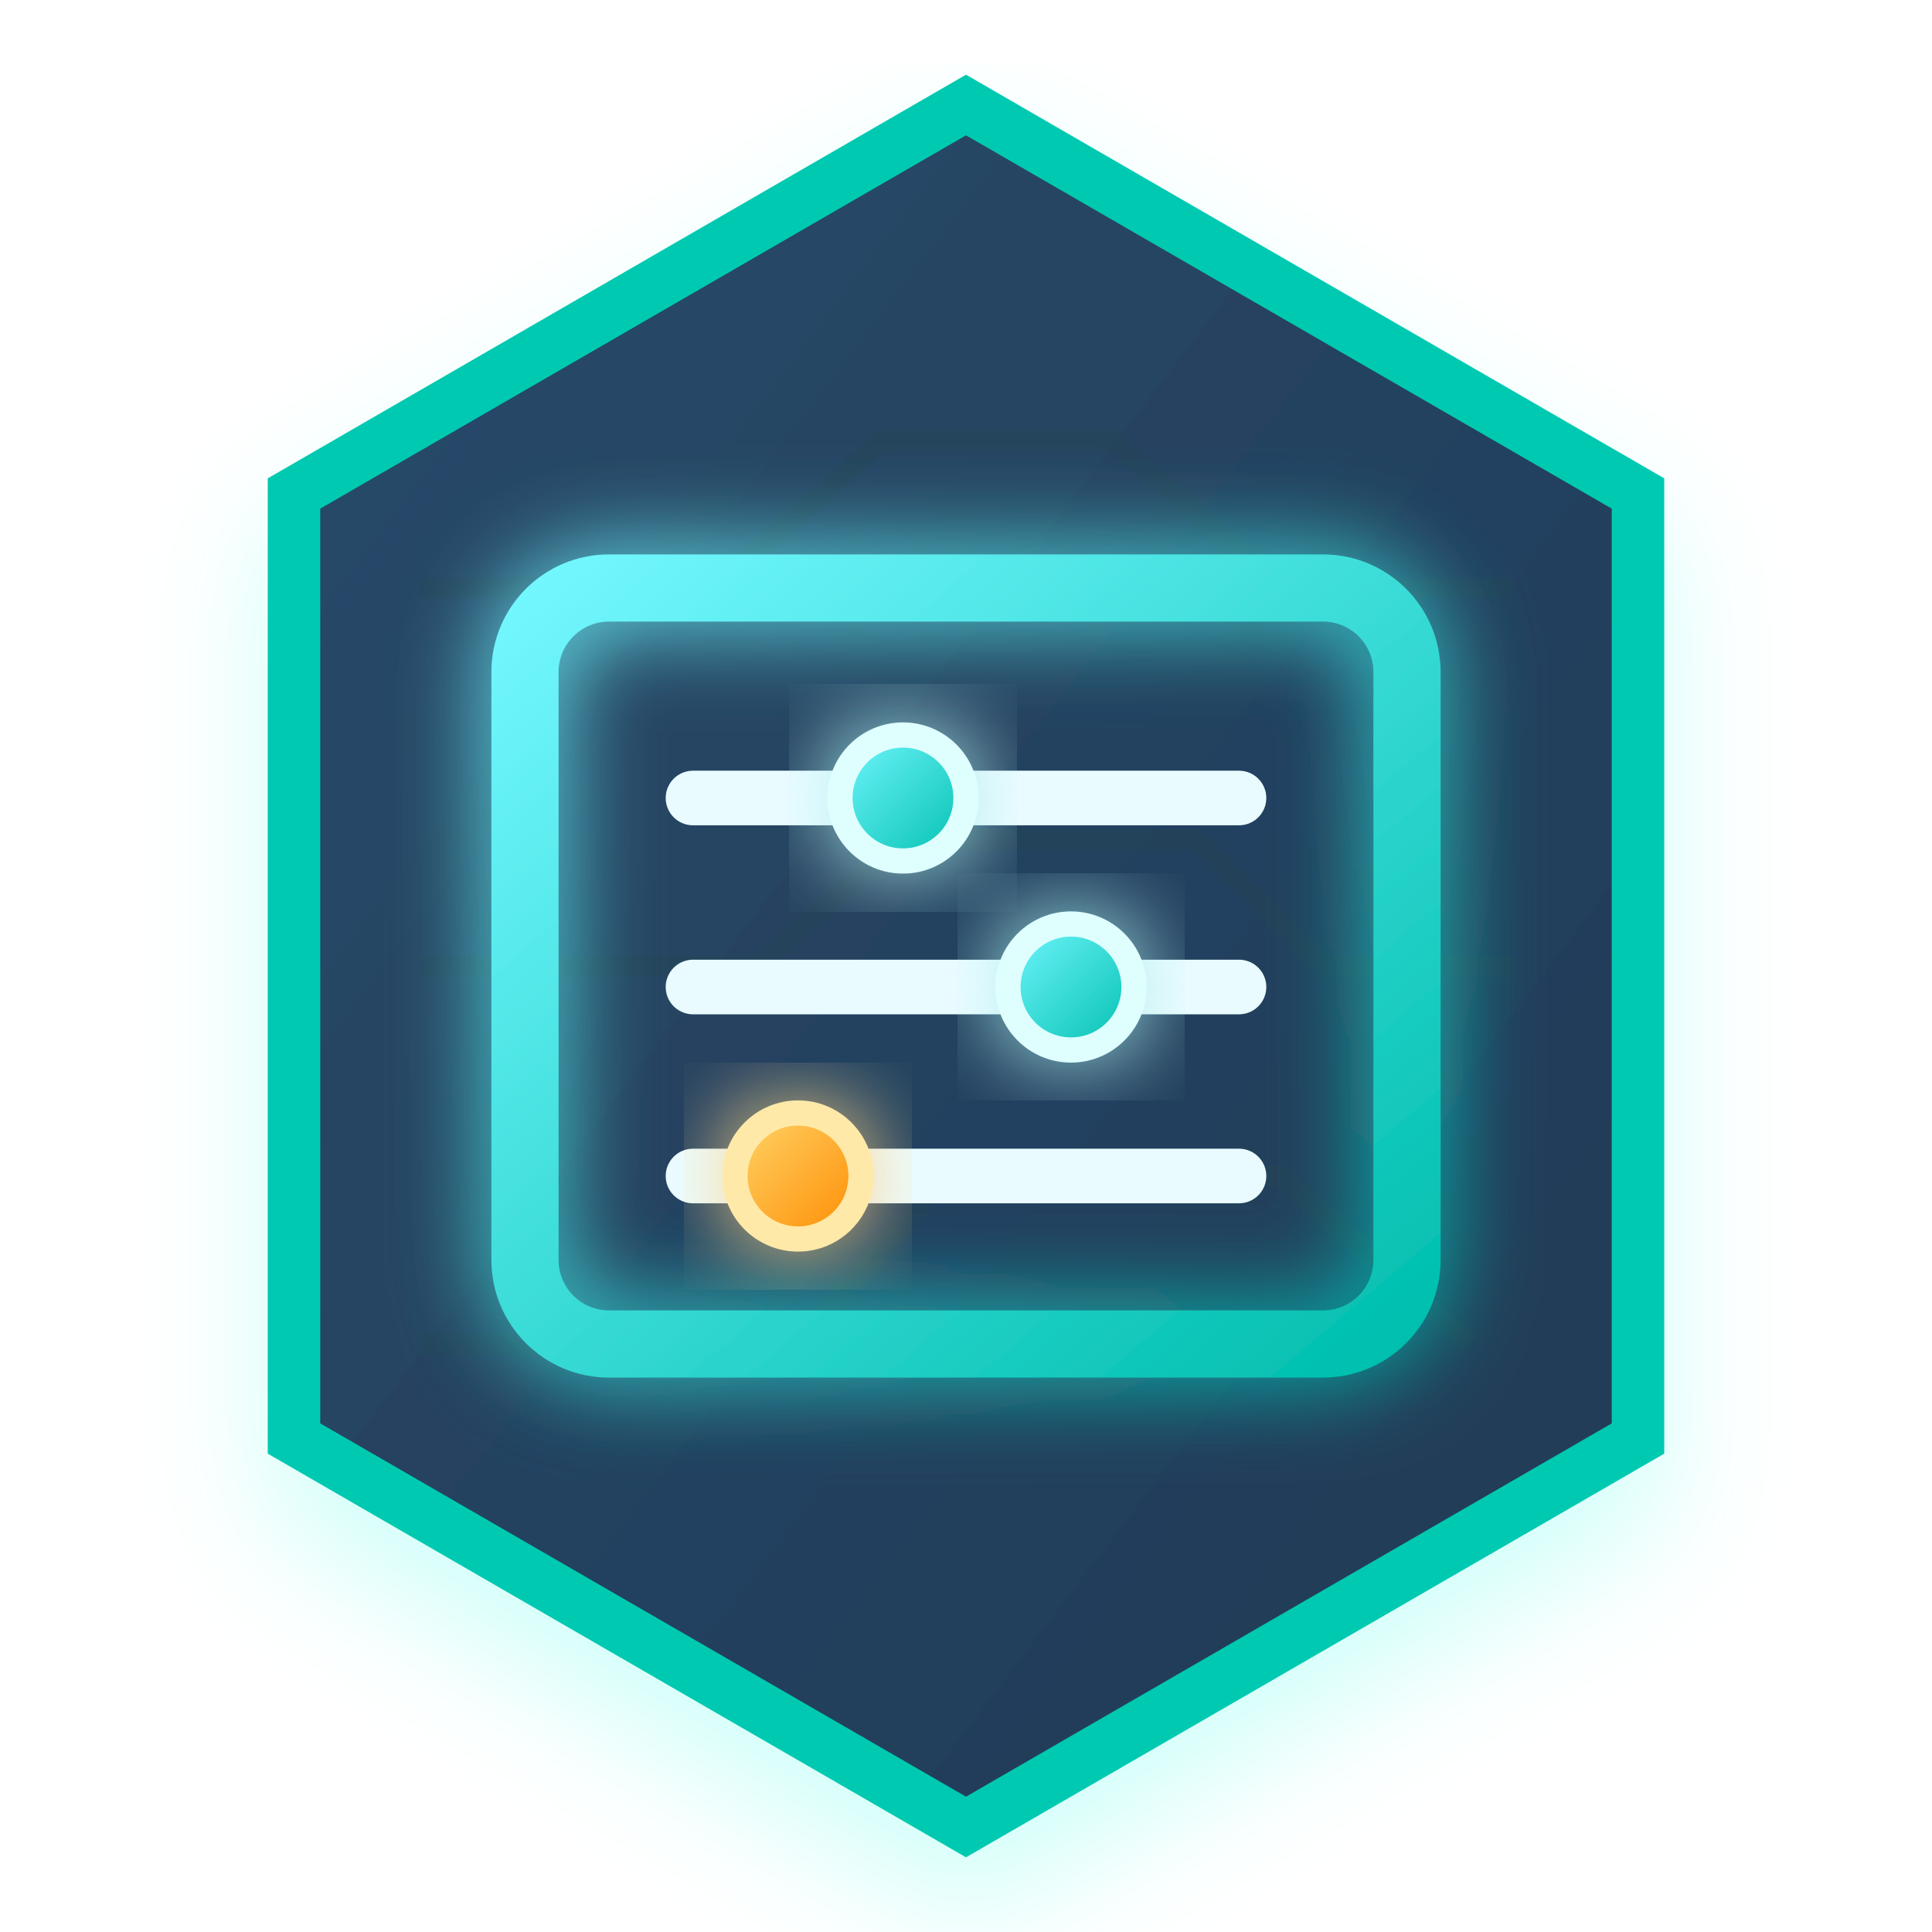
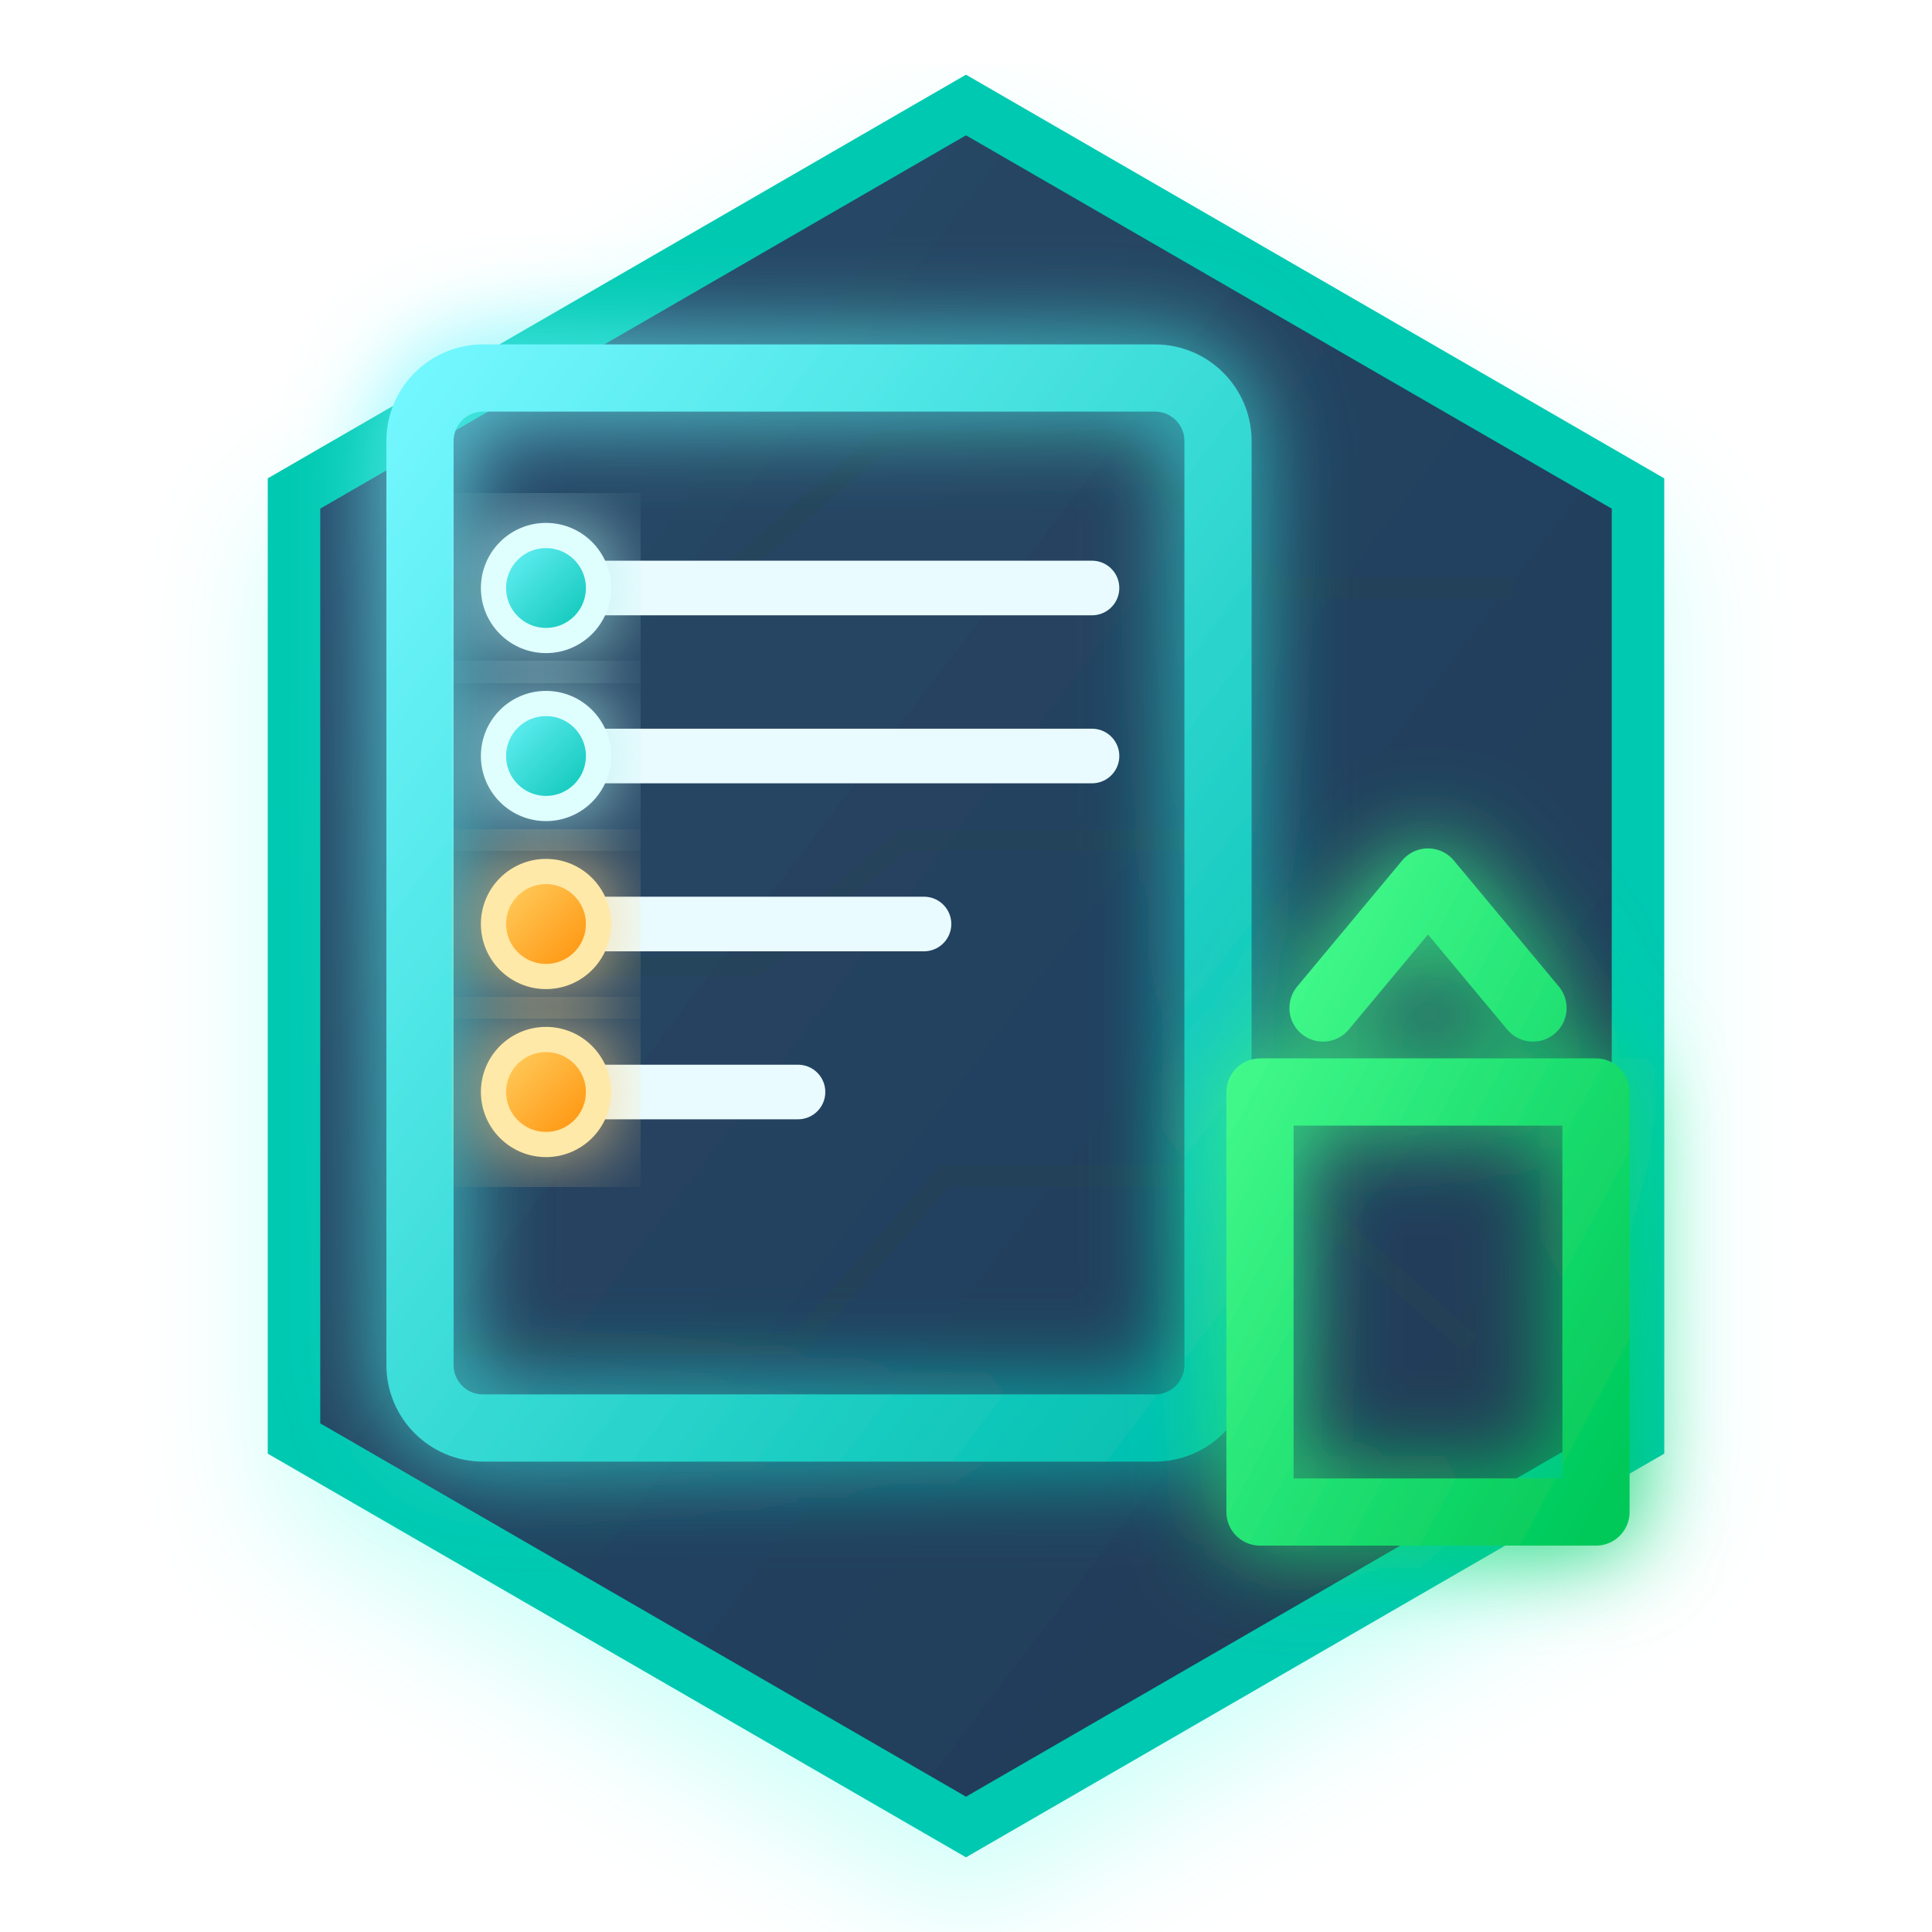
<svg xmlns="http://www.w3.org/2000/svg" width="92" height="92" viewBox="0 0 92 92" role="img" aria-label="Splice Plan Export">
  <defs>
    <linearGradient id="bg" x1="0" y1="0" x2="1" y2="1">
      <stop offset="0" stop-color="#2A4A6A" />
      <stop offset="1" stop-color="#1E3A55" />
    </linearGradient>
    <linearGradient id="cyan" x1="0" y1="0" x2="1" y2="1">
      <stop offset="0" stop-color="#73F7FF" />
      <stop offset="1" stop-color="#00BFAE" />
    </linearGradient>
+     <linearGradient id="grn" x1="0" y1="0" x2="1" y2="1">
+       <stop offset="0" stop-color="#4AFF91" />
+       <stop offset="1" stop-color="#00C95A" />
+     </linearGradient>
    <linearGradient id="orange" x1="0" y1="0" x2="1" y2="1">
      <stop offset="0" stop-color="#FFD66B" />
      <stop offset="1" stop-color="#FF8A00" />
+     </linearGradient>
+     <linearGradient id="red" x1="0" y1="0" x2="1" y2="1">
+       <stop offset="0" stop-color="#FF6B6B" />
+       <stop offset="1" stop-color="#CC2020" />
    </linearGradient>
    <filter id="glow" x="-40%" y="-40%" width="180%" height="180%">
      <feGaussianBlur stdDeviation="2.2" result="b" />
      <feMerge>
        <feMergeNode in="b" />
        <feMergeNode in="SourceGraphic" />
      </feMerge>
    </filter>
    <filter id="soft" x="-20%" y="-20%" width="140%" height="140%">
      <feDropShadow dx="0" dy="3" stdDeviation="3" flood-color="#00FFE0" flood-opacity="0.18" />
    </filter>
    <style>
-       .tile{fill:url(#bg);stroke:#00C9B1;stroke-width:2.5;opacity:1;filter:url(#soft)}
+       .tile{fill:url(#bg);stroke:#00C9B1;stroke-width:2.5;filter:url(#soft)}
      .map{fill:none;stroke:#234653;stroke-width:1;opacity:.42}
      .c{fill:none;stroke:url(#cyan);stroke-width:3.2;stroke-linecap:round;stroke-linejoin:round;filter:url(#glow)}
-       .ct{fill:url(#cyan);stroke:#DFFFFF;stroke-width:1.2;filter:url(#glow)}
+       .cf{fill:url(#cyan);stroke:#DFFFFF;stroke-width:1.2;filter:url(#glow)}
+       .g{fill:none;stroke:url(#grn);stroke-width:3.2;stroke-linecap:round;stroke-linejoin:round;filter:url(#glow)}
+       .gf{fill:url(#grn);stroke:#C8FFE0;stroke-width:1.2;filter:url(#glow)}
      .o{fill:none;stroke:url(#orange);stroke-width:3.2;stroke-linecap:round;stroke-linejoin:round;filter:url(#glow)}
-       .ot{fill:url(#orange);stroke:#FFE9A8;stroke-width:1.2;filter:url(#glow)}
+       .of{fill:url(#orange);stroke:#FFE9A8;stroke-width:1.2;filter:url(#glow)}
+       .r{fill:none;stroke:url(#red);stroke-width:3.2;stroke-linecap:round;stroke-linejoin:round;filter:url(#glow)}
+       .rf{fill:url(#red);stroke:#FFB0B0;stroke-width:1.2;filter:url(#glow)}
      .w{fill:none;stroke:#EAFBFF;stroke-width:2.6;stroke-linecap:round;stroke-linejoin:round}
      .dot{fill:#EAFBFF;stroke:#AFFFF8;stroke-width:1.6;filter:url(#glow)}
-       .txt{font-family:Arial, Helvetica, sans-serif;font-size:15px;font-weight:700;fill:#FFE4A3;text-anchor:middle}
    </style>
  </defs>
  <polygon class="tile" points="46,5 78,23.5 78,68.5 46,87 14,68.5 14,23.5" />
  <path class="map" d="M20 28h14l8-7h11l8 7h11M20 46h16l7-6h14l6 6h9M20 64h18l7-8h16l9 8" />
-   <rect class="c" x="25" y="28" width="42" height="36" rx="4" />
-   <path class="w" d="M33 38h26M33 47h26M33 56h26" />
-   <circle class="ct" cx="43" cy="38" r="3" />
-   <circle class="ct" cx="51" cy="47" r="3" />
-   <circle class="ot" cx="38" cy="56" r="3" />
+   <rect class="c" x="20" y="18" width="38" height="50" rx="3" />
+   <path class="w" d="M26 28h26M26 36h26M26 44h18M26 52h12" />
+   <circle class="cf" cx="26" cy="28" r="2.5" />
+   <circle class="cf" cx="26" cy="36" r="2.5" />
+   <circle class="of" cx="26" cy="44" r="2.5" />
+   <circle class="of" cx="26" cy="52" r="2.5" />
+   <path class="g" d="M60 52v20h16V52zM63 48l5-6 5 6" />
+   <path class="g" d="M58 62h20" />
</svg>
